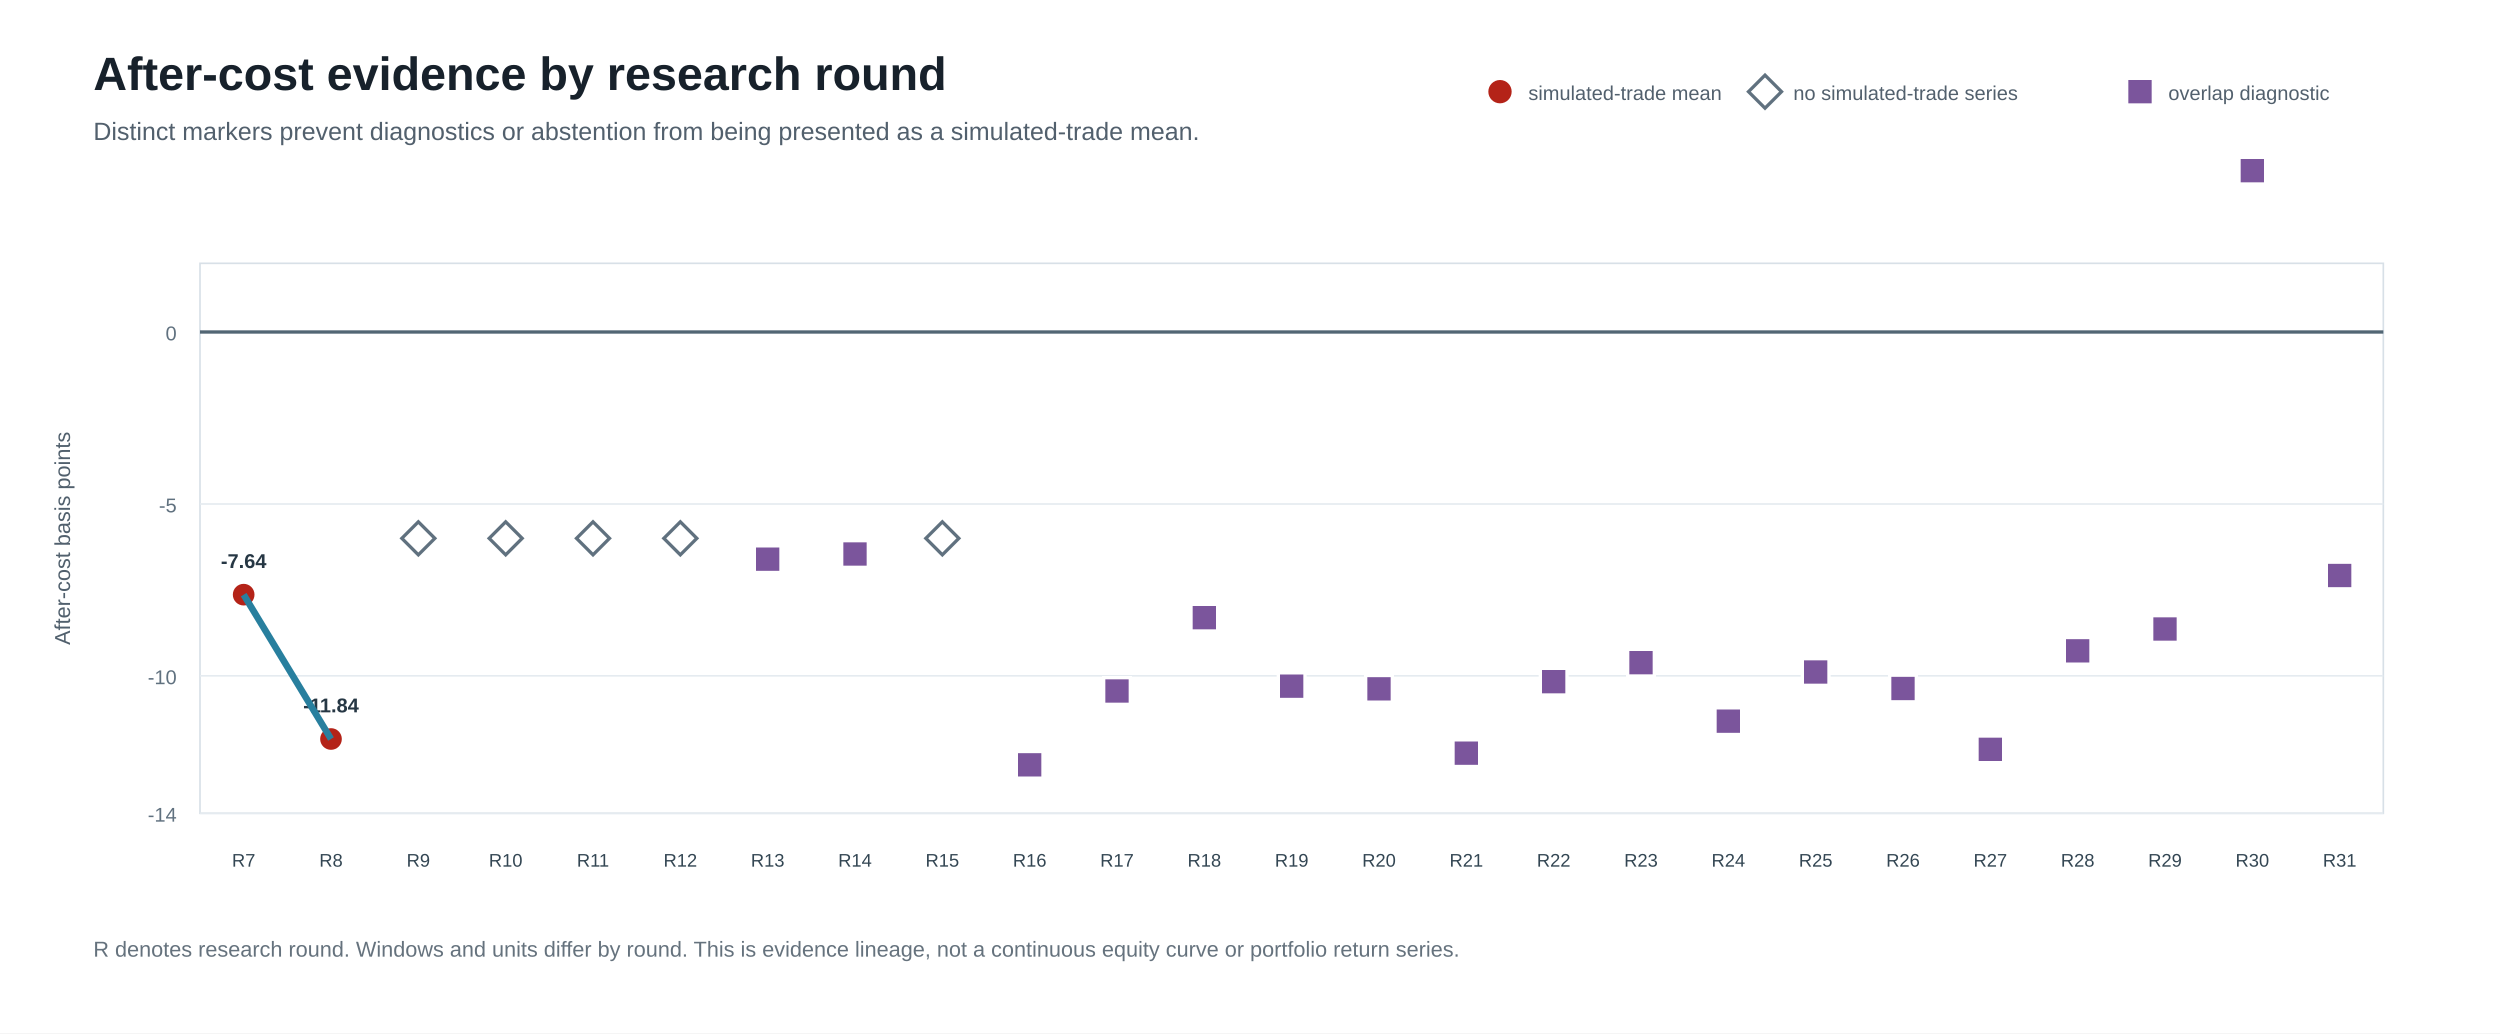
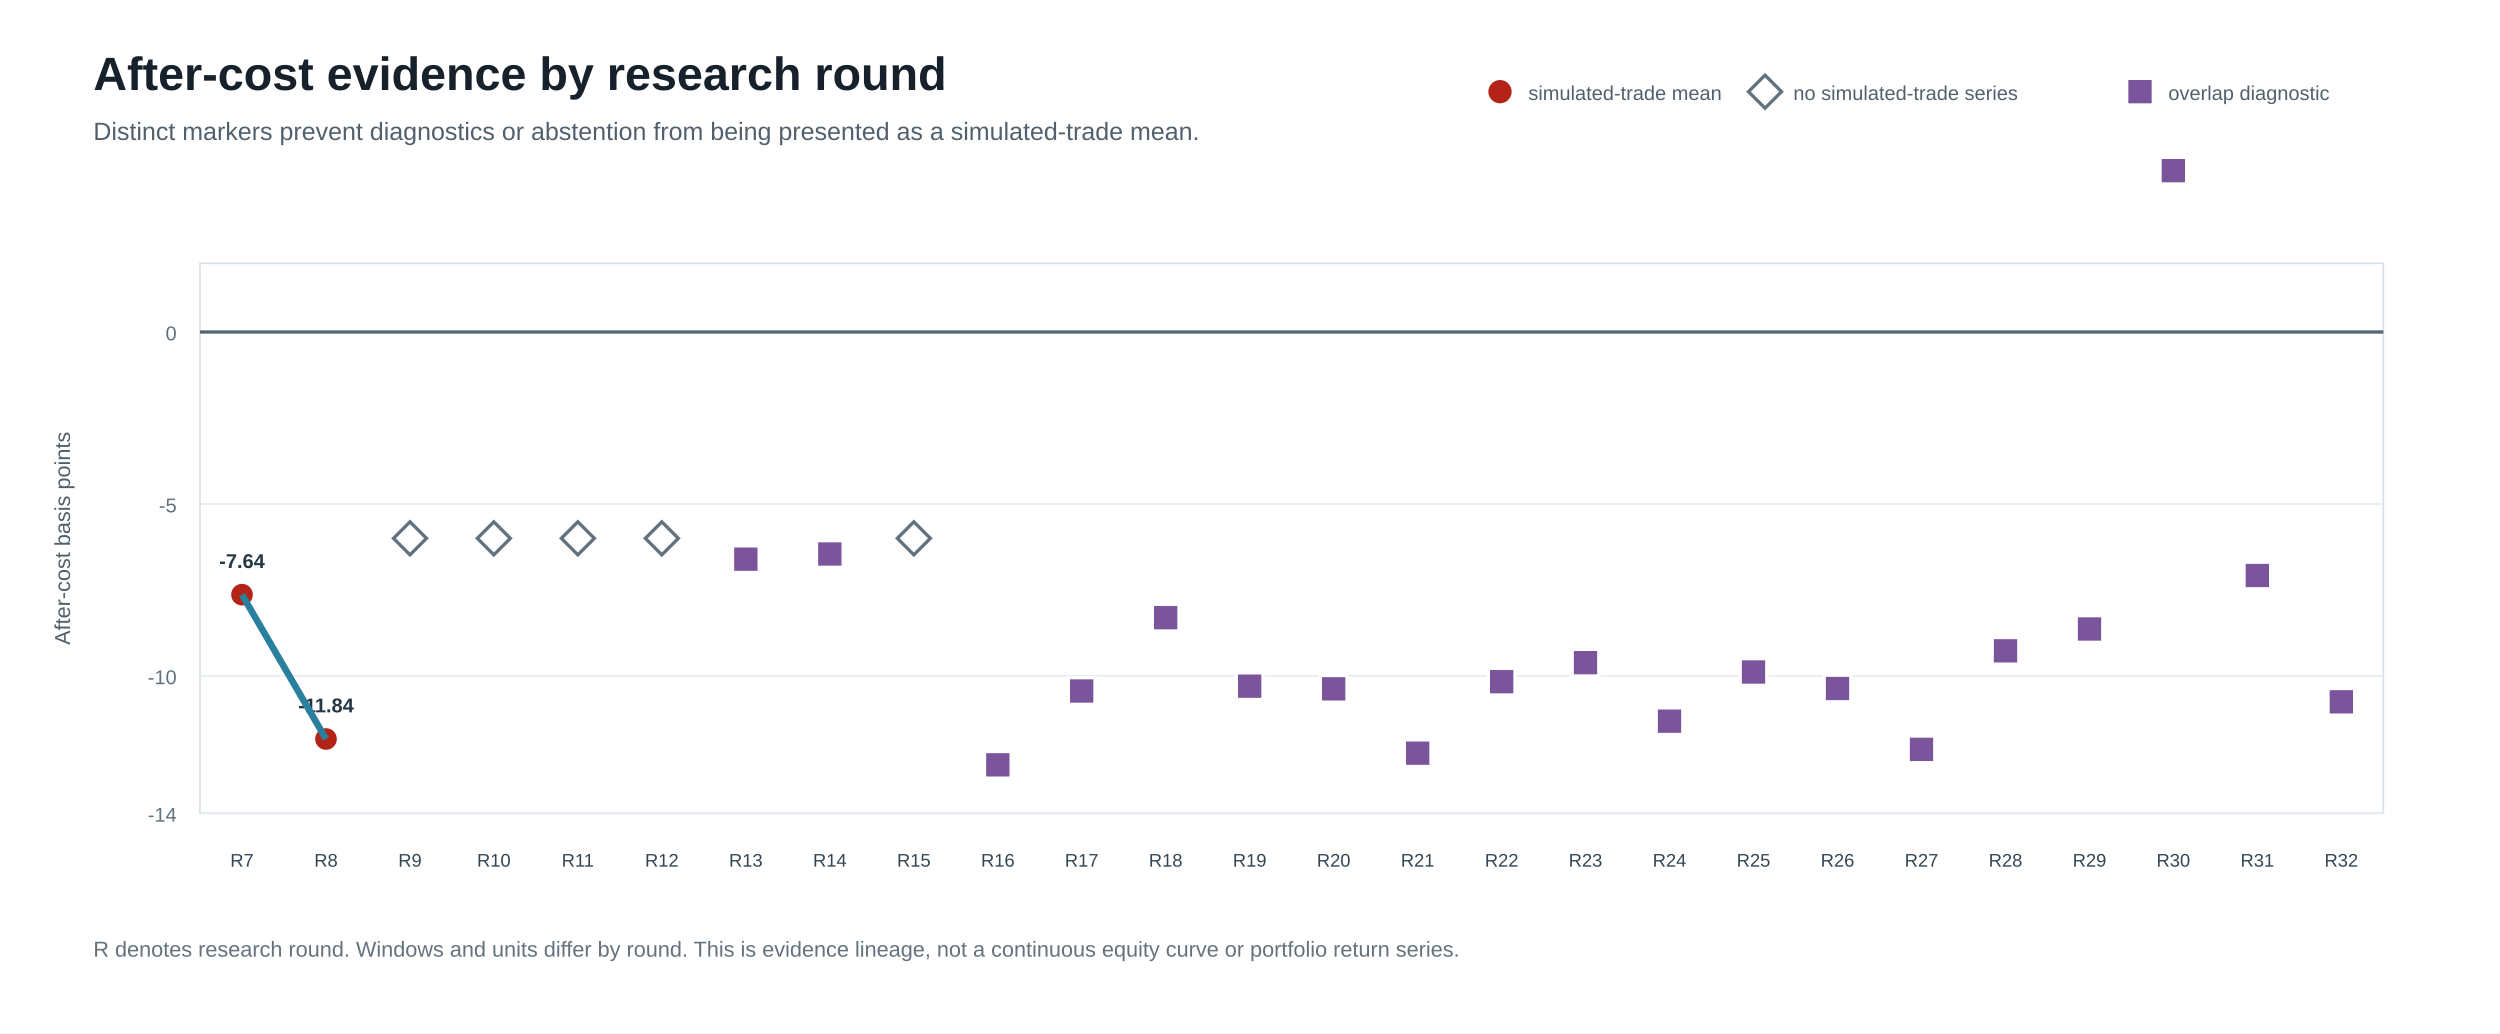
<svg xmlns="http://www.w3.org/2000/svg" width="1500" height="620" viewBox="0 0 1500 620" role="img" aria-labelledby="title desc">
  <rect width="100%" height="100%" fill="#ffffff" />
  <text x="56" y="54" font-family="Segoe UI, Arial, sans-serif" font-size="28" font-weight="700" fill="#17212b">After-cost evidence by research round</text>
  <text x="56" y="84" font-family="Segoe UI, Arial, sans-serif" font-size="15" fill="#52606d">Distinct markers prevent diagnostics or abstention from being presented as a simulated-trade mean.</text>
  <circle cx="900" cy="55" r="7" fill="#b42318" />
  <text x="917" y="60" font-family="Segoe UI, Arial, sans-serif" font-size="12" fill="#52606d">simulated-trade mean</text>
  <rect x="1052" y="48" width="14" height="14" fill="#ffffff" stroke="#60717f" stroke-width="2" transform="rotate(45 1059 55)" />
  <text x="1076" y="60" font-family="Segoe UI, Arial, sans-serif" font-size="12" fill="#52606d">no simulated-trade series</text>
  <rect x="1277" y="48" width="14" height="14" fill="#7b559c" />
  <text x="1301" y="60" font-family="Segoe UI, Arial, sans-serif" font-size="12" fill="#52606d">overlap diagnostic</text>
  <rect x="120" y="158" width="1310" height="330" fill="#ffffff" stroke="#d8e0e7" />
  <line x1="120" y1="488.0" x2="1430" y2="488.0" stroke="#e5ebf0" stroke-width="1" />
  <text x="106" y="493.0" text-anchor="end" font-family="Segoe UI, Arial, sans-serif" font-size="12" fill="#60717f">-14</text>
  <line x1="120" y1="405.5" x2="1430" y2="405.5" stroke="#e5ebf0" stroke-width="1" />
  <text x="106" y="410.5" text-anchor="end" font-family="Segoe UI, Arial, sans-serif" font-size="12" fill="#60717f">-10</text>
  <line x1="120" y1="302.4" x2="1430" y2="302.4" stroke="#e5ebf0" stroke-width="1" />
  <text x="106" y="307.4" text-anchor="end" font-family="Segoe UI, Arial, sans-serif" font-size="12" fill="#60717f">-5</text>
  <line x1="120" y1="199.2" x2="1430" y2="199.2" stroke="#526674" stroke-width="2" />
  <text x="106" y="204.2" text-anchor="end" font-family="Segoe UI, Arial, sans-serif" font-size="12" fill="#60717f">0</text>
-   <circle cx="146.2" cy="356.8" r="8" fill="#b42318" stroke="#ffffff" stroke-width="3" />
-   <text x="146.2" y="340.8" text-anchor="middle" font-family="Segoe UI, Arial, sans-serif" font-size="12" font-weight="700" fill="#263744">-7.64</text>
-   <text x="146.2" y="520" text-anchor="middle" font-family="Segoe UI, Arial, sans-serif" font-size="11" fill="#334653">R7</text>
-   <circle cx="198.6" cy="443.4" r="8" fill="#b42318" stroke="#ffffff" stroke-width="3" />
-   <text x="198.6" y="427.4" text-anchor="middle" font-family="Segoe UI, Arial, sans-serif" font-size="12" font-weight="700" fill="#263744">-11.84</text>
-   <text x="198.6" y="520" text-anchor="middle" font-family="Segoe UI, Arial, sans-serif" font-size="11" fill="#334653">R8</text>
-   <rect x="244.0" y="316.0" width="14" height="14" fill="#ffffff" stroke="#60717f" stroke-width="2" transform="rotate(45 251.0 323.0)" />
-   <text x="251.0" y="520" text-anchor="middle" font-family="Segoe UI, Arial, sans-serif" font-size="11" fill="#334653">R9</text>
-   <rect x="296.4" y="316.0" width="14" height="14" fill="#ffffff" stroke="#60717f" stroke-width="2" transform="rotate(45 303.4 323.0)" />
-   <text x="303.4" y="520" text-anchor="middle" font-family="Segoe UI, Arial, sans-serif" font-size="11" fill="#334653">R10</text>
-   <rect x="348.8" y="316.0" width="14" height="14" fill="#ffffff" stroke="#60717f" stroke-width="2" transform="rotate(45 355.8 323.0)" />
-   <text x="355.8" y="520" text-anchor="middle" font-family="Segoe UI, Arial, sans-serif" font-size="11" fill="#334653">R11</text>
-   <rect x="401.2" y="316.0" width="14" height="14" fill="#ffffff" stroke="#60717f" stroke-width="2" transform="rotate(45 408.2 323.0)" />
-   <text x="408.2" y="520" text-anchor="middle" font-family="Segoe UI, Arial, sans-serif" font-size="11" fill="#334653">R12</text>
-   <rect x="452.6" y="327.5" width="16" height="16" fill="#7b559c" stroke="#ffffff" stroke-width="2" />
-   <text x="460.6" y="520" text-anchor="middle" font-family="Segoe UI, Arial, sans-serif" font-size="11" fill="#334653">R13</text>
-   <rect x="505.0" y="324.4" width="16" height="16" fill="#7b559c" stroke="#ffffff" stroke-width="2" />
-   <text x="513.0" y="520" text-anchor="middle" font-family="Segoe UI, Arial, sans-serif" font-size="11" fill="#334653">R14</text>
-   <rect x="558.4" y="316.0" width="14" height="14" fill="#ffffff" stroke="#60717f" stroke-width="2" transform="rotate(45 565.4 323.0)" />
-   <text x="565.4" y="520" text-anchor="middle" font-family="Segoe UI, Arial, sans-serif" font-size="11" fill="#334653">R15</text>
-   <rect x="609.8" y="450.9" width="16" height="16" fill="#7b559c" stroke="#ffffff" stroke-width="2" />
-   <text x="617.8" y="520" text-anchor="middle" font-family="Segoe UI, Arial, sans-serif" font-size="11" fill="#334653">R16</text>
-   <rect x="662.2" y="406.6" width="16" height="16" fill="#7b559c" stroke="#ffffff" stroke-width="2" />
-   <text x="670.2" y="520" text-anchor="middle" font-family="Segoe UI, Arial, sans-serif" font-size="11" fill="#334653">R17</text>
-   <rect x="714.6" y="362.6" width="16" height="16" fill="#7b559c" stroke="#ffffff" stroke-width="2" />
-   <text x="722.6" y="520" text-anchor="middle" font-family="Segoe UI, Arial, sans-serif" font-size="11" fill="#334653">R18</text>
-   <rect x="767.0" y="403.7" width="16" height="16" fill="#7b559c" stroke="#ffffff" stroke-width="2" />
-   <text x="775.0" y="520" text-anchor="middle" font-family="Segoe UI, Arial, sans-serif" font-size="11" fill="#334653">R19</text>
-   <rect x="819.4" y="405.3" width="16" height="16" fill="#7b559c" stroke="#ffffff" stroke-width="2" />
-   <text x="827.4" y="520" text-anchor="middle" font-family="Segoe UI, Arial, sans-serif" font-size="11" fill="#334653">R20</text>
-   <rect x="871.8" y="443.9" width="16" height="16" fill="#7b559c" stroke="#ffffff" stroke-width="2" />
-   <text x="879.8" y="520" text-anchor="middle" font-family="Segoe UI, Arial, sans-serif" font-size="11" fill="#334653">R21</text>
-   <rect x="924.2" y="401.0" width="16" height="16" fill="#7b559c" stroke="#ffffff" stroke-width="2" />
-   <text x="932.2" y="520" text-anchor="middle" font-family="Segoe UI, Arial, sans-serif" font-size="11" fill="#334653">R22</text>
-   <rect x="976.6" y="389.6" width="16" height="16" fill="#7b559c" stroke="#ffffff" stroke-width="2" />
-   <text x="984.6" y="520" text-anchor="middle" font-family="Segoe UI, Arial, sans-serif" font-size="11" fill="#334653">R23</text>
-   <rect x="1029.0" y="424.7" width="16" height="16" fill="#7b559c" stroke="#ffffff" stroke-width="2" />
-   <text x="1037.0" y="520" text-anchor="middle" font-family="Segoe UI, Arial, sans-serif" font-size="11" fill="#334653">R24</text>
-   <rect x="1081.4" y="395.2" width="16" height="16" fill="#7b559c" stroke="#ffffff" stroke-width="2" />
-   <text x="1089.4" y="520" text-anchor="middle" font-family="Segoe UI, Arial, sans-serif" font-size="11" fill="#334653">R25</text>
-   <rect x="1133.8" y="405.1" width="16" height="16" fill="#7b559c" stroke="#ffffff" stroke-width="2" />
-   <text x="1141.8" y="520" text-anchor="middle" font-family="Segoe UI, Arial, sans-serif" font-size="11" fill="#334653">R26</text>
-   <rect x="1186.2" y="441.6" width="16" height="16" fill="#7b559c" stroke="#ffffff" stroke-width="2" />
-   <text x="1194.2" y="520" text-anchor="middle" font-family="Segoe UI, Arial, sans-serif" font-size="11" fill="#334653">R27</text>
-   <rect x="1238.6" y="382.5" width="16" height="16" fill="#7b559c" stroke="#ffffff" stroke-width="2" />
-   <text x="1246.6" y="520" text-anchor="middle" font-family="Segoe UI, Arial, sans-serif" font-size="11" fill="#334653">R28</text>
-   <rect x="1291.0" y="369.4" width="16" height="16" fill="#7b559c" stroke="#ffffff" stroke-width="2" />
-   <text x="1299.0" y="520" text-anchor="middle" font-family="Segoe UI, Arial, sans-serif" font-size="11" fill="#334653">R29</text>
-   <rect x="1343.4" y="94.4" width="16" height="16" fill="#7b559c" stroke="#ffffff" stroke-width="2" />
-   <text x="1351.4" y="520" text-anchor="middle" font-family="Segoe UI, Arial, sans-serif" font-size="11" fill="#334653">R30</text>
-   <rect x="1395.8" y="337.3" width="16" height="16" fill="#7b559c" stroke="#ffffff" stroke-width="2" />
-   <text x="1403.8" y="520" text-anchor="middle" font-family="Segoe UI, Arial, sans-serif" font-size="11" fill="#334653">R31</text>
-   <polyline points="146.2,356.8 198.6,443.4" fill="none" stroke="#287f9e" stroke-width="4" />
+   <circle cx="145.2" cy="356.8" r="8" fill="#b42318" stroke="#ffffff" stroke-width="3" />
+   <text x="145.2" y="340.8" text-anchor="middle" font-family="Segoe UI, Arial, sans-serif" font-size="12" font-weight="700" fill="#263744">-7.64</text>
+   <text x="145.2" y="520" text-anchor="middle" font-family="Segoe UI, Arial, sans-serif" font-size="11" fill="#334653">R7</text>
+   <circle cx="195.6" cy="443.4" r="8" fill="#b42318" stroke="#ffffff" stroke-width="3" />
+   <text x="195.6" y="427.4" text-anchor="middle" font-family="Segoe UI, Arial, sans-serif" font-size="12" font-weight="700" fill="#263744">-11.84</text>
+   <text x="195.6" y="520" text-anchor="middle" font-family="Segoe UI, Arial, sans-serif" font-size="11" fill="#334653">R8</text>
+   <rect x="239.0" y="316.0" width="14" height="14" fill="#ffffff" stroke="#60717f" stroke-width="2" transform="rotate(45 246.0 323.0)" />
+   <text x="246.0" y="520" text-anchor="middle" font-family="Segoe UI, Arial, sans-serif" font-size="11" fill="#334653">R9</text>
+   <rect x="289.3" y="316.0" width="14" height="14" fill="#ffffff" stroke="#60717f" stroke-width="2" transform="rotate(45 296.3 323.0)" />
+   <text x="296.3" y="520" text-anchor="middle" font-family="Segoe UI, Arial, sans-serif" font-size="11" fill="#334653">R10</text>
+   <rect x="339.7" y="316.0" width="14" height="14" fill="#ffffff" stroke="#60717f" stroke-width="2" transform="rotate(45 346.7 323.0)" />
+   <text x="346.7" y="520" text-anchor="middle" font-family="Segoe UI, Arial, sans-serif" font-size="11" fill="#334653">R11</text>
+   <rect x="390.1" y="316.0" width="14" height="14" fill="#ffffff" stroke="#60717f" stroke-width="2" transform="rotate(45 397.1 323.0)" />
+   <text x="397.1" y="520" text-anchor="middle" font-family="Segoe UI, Arial, sans-serif" font-size="11" fill="#334653">R12</text>
+   <rect x="439.5" y="327.5" width="16" height="16" fill="#7b559c" stroke="#ffffff" stroke-width="2" />
+   <text x="447.5" y="520" text-anchor="middle" font-family="Segoe UI, Arial, sans-serif" font-size="11" fill="#334653">R13</text>
+   <rect x="489.9" y="324.4" width="16" height="16" fill="#7b559c" stroke="#ffffff" stroke-width="2" />
+   <text x="497.9" y="520" text-anchor="middle" font-family="Segoe UI, Arial, sans-serif" font-size="11" fill="#334653">R14</text>
+   <rect x="541.3" y="316.0" width="14" height="14" fill="#ffffff" stroke="#60717f" stroke-width="2" transform="rotate(45 548.3 323.0)" />
+   <text x="548.3" y="520" text-anchor="middle" font-family="Segoe UI, Arial, sans-serif" font-size="11" fill="#334653">R15</text>
+   <rect x="590.7" y="450.9" width="16" height="16" fill="#7b559c" stroke="#ffffff" stroke-width="2" />
+   <text x="598.7" y="520" text-anchor="middle" font-family="Segoe UI, Arial, sans-serif" font-size="11" fill="#334653">R16</text>
+   <rect x="641.0" y="406.6" width="16" height="16" fill="#7b559c" stroke="#ffffff" stroke-width="2" />
+   <text x="649.0" y="520" text-anchor="middle" font-family="Segoe UI, Arial, sans-serif" font-size="11" fill="#334653">R17</text>
+   <rect x="691.4" y="362.6" width="16" height="16" fill="#7b559c" stroke="#ffffff" stroke-width="2" />
+   <text x="699.4" y="520" text-anchor="middle" font-family="Segoe UI, Arial, sans-serif" font-size="11" fill="#334653">R18</text>
+   <rect x="741.8" y="403.7" width="16" height="16" fill="#7b559c" stroke="#ffffff" stroke-width="2" />
+   <text x="749.8" y="520" text-anchor="middle" font-family="Segoe UI, Arial, sans-serif" font-size="11" fill="#334653">R19</text>
+   <rect x="792.2" y="405.3" width="16" height="16" fill="#7b559c" stroke="#ffffff" stroke-width="2" />
+   <text x="800.2" y="520" text-anchor="middle" font-family="Segoe UI, Arial, sans-serif" font-size="11" fill="#334653">R20</text>
+   <rect x="842.6" y="443.9" width="16" height="16" fill="#7b559c" stroke="#ffffff" stroke-width="2" />
+   <text x="850.6" y="520" text-anchor="middle" font-family="Segoe UI, Arial, sans-serif" font-size="11" fill="#334653">R21</text>
+   <rect x="893.0" y="401.0" width="16" height="16" fill="#7b559c" stroke="#ffffff" stroke-width="2" />
+   <text x="901.0" y="520" text-anchor="middle" font-family="Segoe UI, Arial, sans-serif" font-size="11" fill="#334653">R22</text>
+   <rect x="943.3" y="389.6" width="16" height="16" fill="#7b559c" stroke="#ffffff" stroke-width="2" />
+   <text x="951.3" y="520" text-anchor="middle" font-family="Segoe UI, Arial, sans-serif" font-size="11" fill="#334653">R23</text>
+   <rect x="993.7" y="424.7" width="16" height="16" fill="#7b559c" stroke="#ffffff" stroke-width="2" />
+   <text x="1001.7" y="520" text-anchor="middle" font-family="Segoe UI, Arial, sans-serif" font-size="11" fill="#334653">R24</text>
+   <rect x="1044.1" y="395.2" width="16" height="16" fill="#7b559c" stroke="#ffffff" stroke-width="2" />
+   <text x="1052.1" y="520" text-anchor="middle" font-family="Segoe UI, Arial, sans-serif" font-size="11" fill="#334653">R25</text>
+   <rect x="1094.5" y="405.1" width="16" height="16" fill="#7b559c" stroke="#ffffff" stroke-width="2" />
+   <text x="1102.5" y="520" text-anchor="middle" font-family="Segoe UI, Arial, sans-serif" font-size="11" fill="#334653">R26</text>
+   <rect x="1144.9" y="441.6" width="16" height="16" fill="#7b559c" stroke="#ffffff" stroke-width="2" />
+   <text x="1152.9" y="520" text-anchor="middle" font-family="Segoe UI, Arial, sans-serif" font-size="11" fill="#334653">R27</text>
+   <rect x="1195.3" y="382.5" width="16" height="16" fill="#7b559c" stroke="#ffffff" stroke-width="2" />
+   <text x="1203.3" y="520" text-anchor="middle" font-family="Segoe UI, Arial, sans-serif" font-size="11" fill="#334653">R28</text>
+   <rect x="1245.7" y="369.4" width="16" height="16" fill="#7b559c" stroke="#ffffff" stroke-width="2" />
+   <text x="1253.7" y="520" text-anchor="middle" font-family="Segoe UI, Arial, sans-serif" font-size="11" fill="#334653">R29</text>
+   <rect x="1296.0" y="94.4" width="16" height="16" fill="#7b559c" stroke="#ffffff" stroke-width="2" />
+   <text x="1304.0" y="520" text-anchor="middle" font-family="Segoe UI, Arial, sans-serif" font-size="11" fill="#334653">R30</text>
+   <rect x="1346.4" y="337.3" width="16" height="16" fill="#7b559c" stroke="#ffffff" stroke-width="2" />
+   <text x="1354.4" y="520" text-anchor="middle" font-family="Segoe UI, Arial, sans-serif" font-size="11" fill="#334653">R31</text>
+   <rect x="1396.8" y="413.1" width="16" height="16" fill="#7b559c" stroke="#ffffff" stroke-width="2" />
+   <text x="1404.8" y="520" text-anchor="middle" font-family="Segoe UI, Arial, sans-serif" font-size="11" fill="#334653">R32</text>
+   <polyline points="145.2,356.8 195.6,443.4" fill="none" stroke="#287f9e" stroke-width="4" />
  <text x="42" y="323" transform="rotate(-90 42 323)" text-anchor="middle" font-family="Segoe UI, Arial, sans-serif" font-size="13" fill="#51606d">After-cost basis points</text>
  <text x="56" y="574" font-family="Segoe UI, Arial, sans-serif" font-size="13" fill="#65727d">R denotes research round. Windows and units differ by round. This is evidence lineage, not a continuous equity curve or portfolio return series.</text>
</svg>
